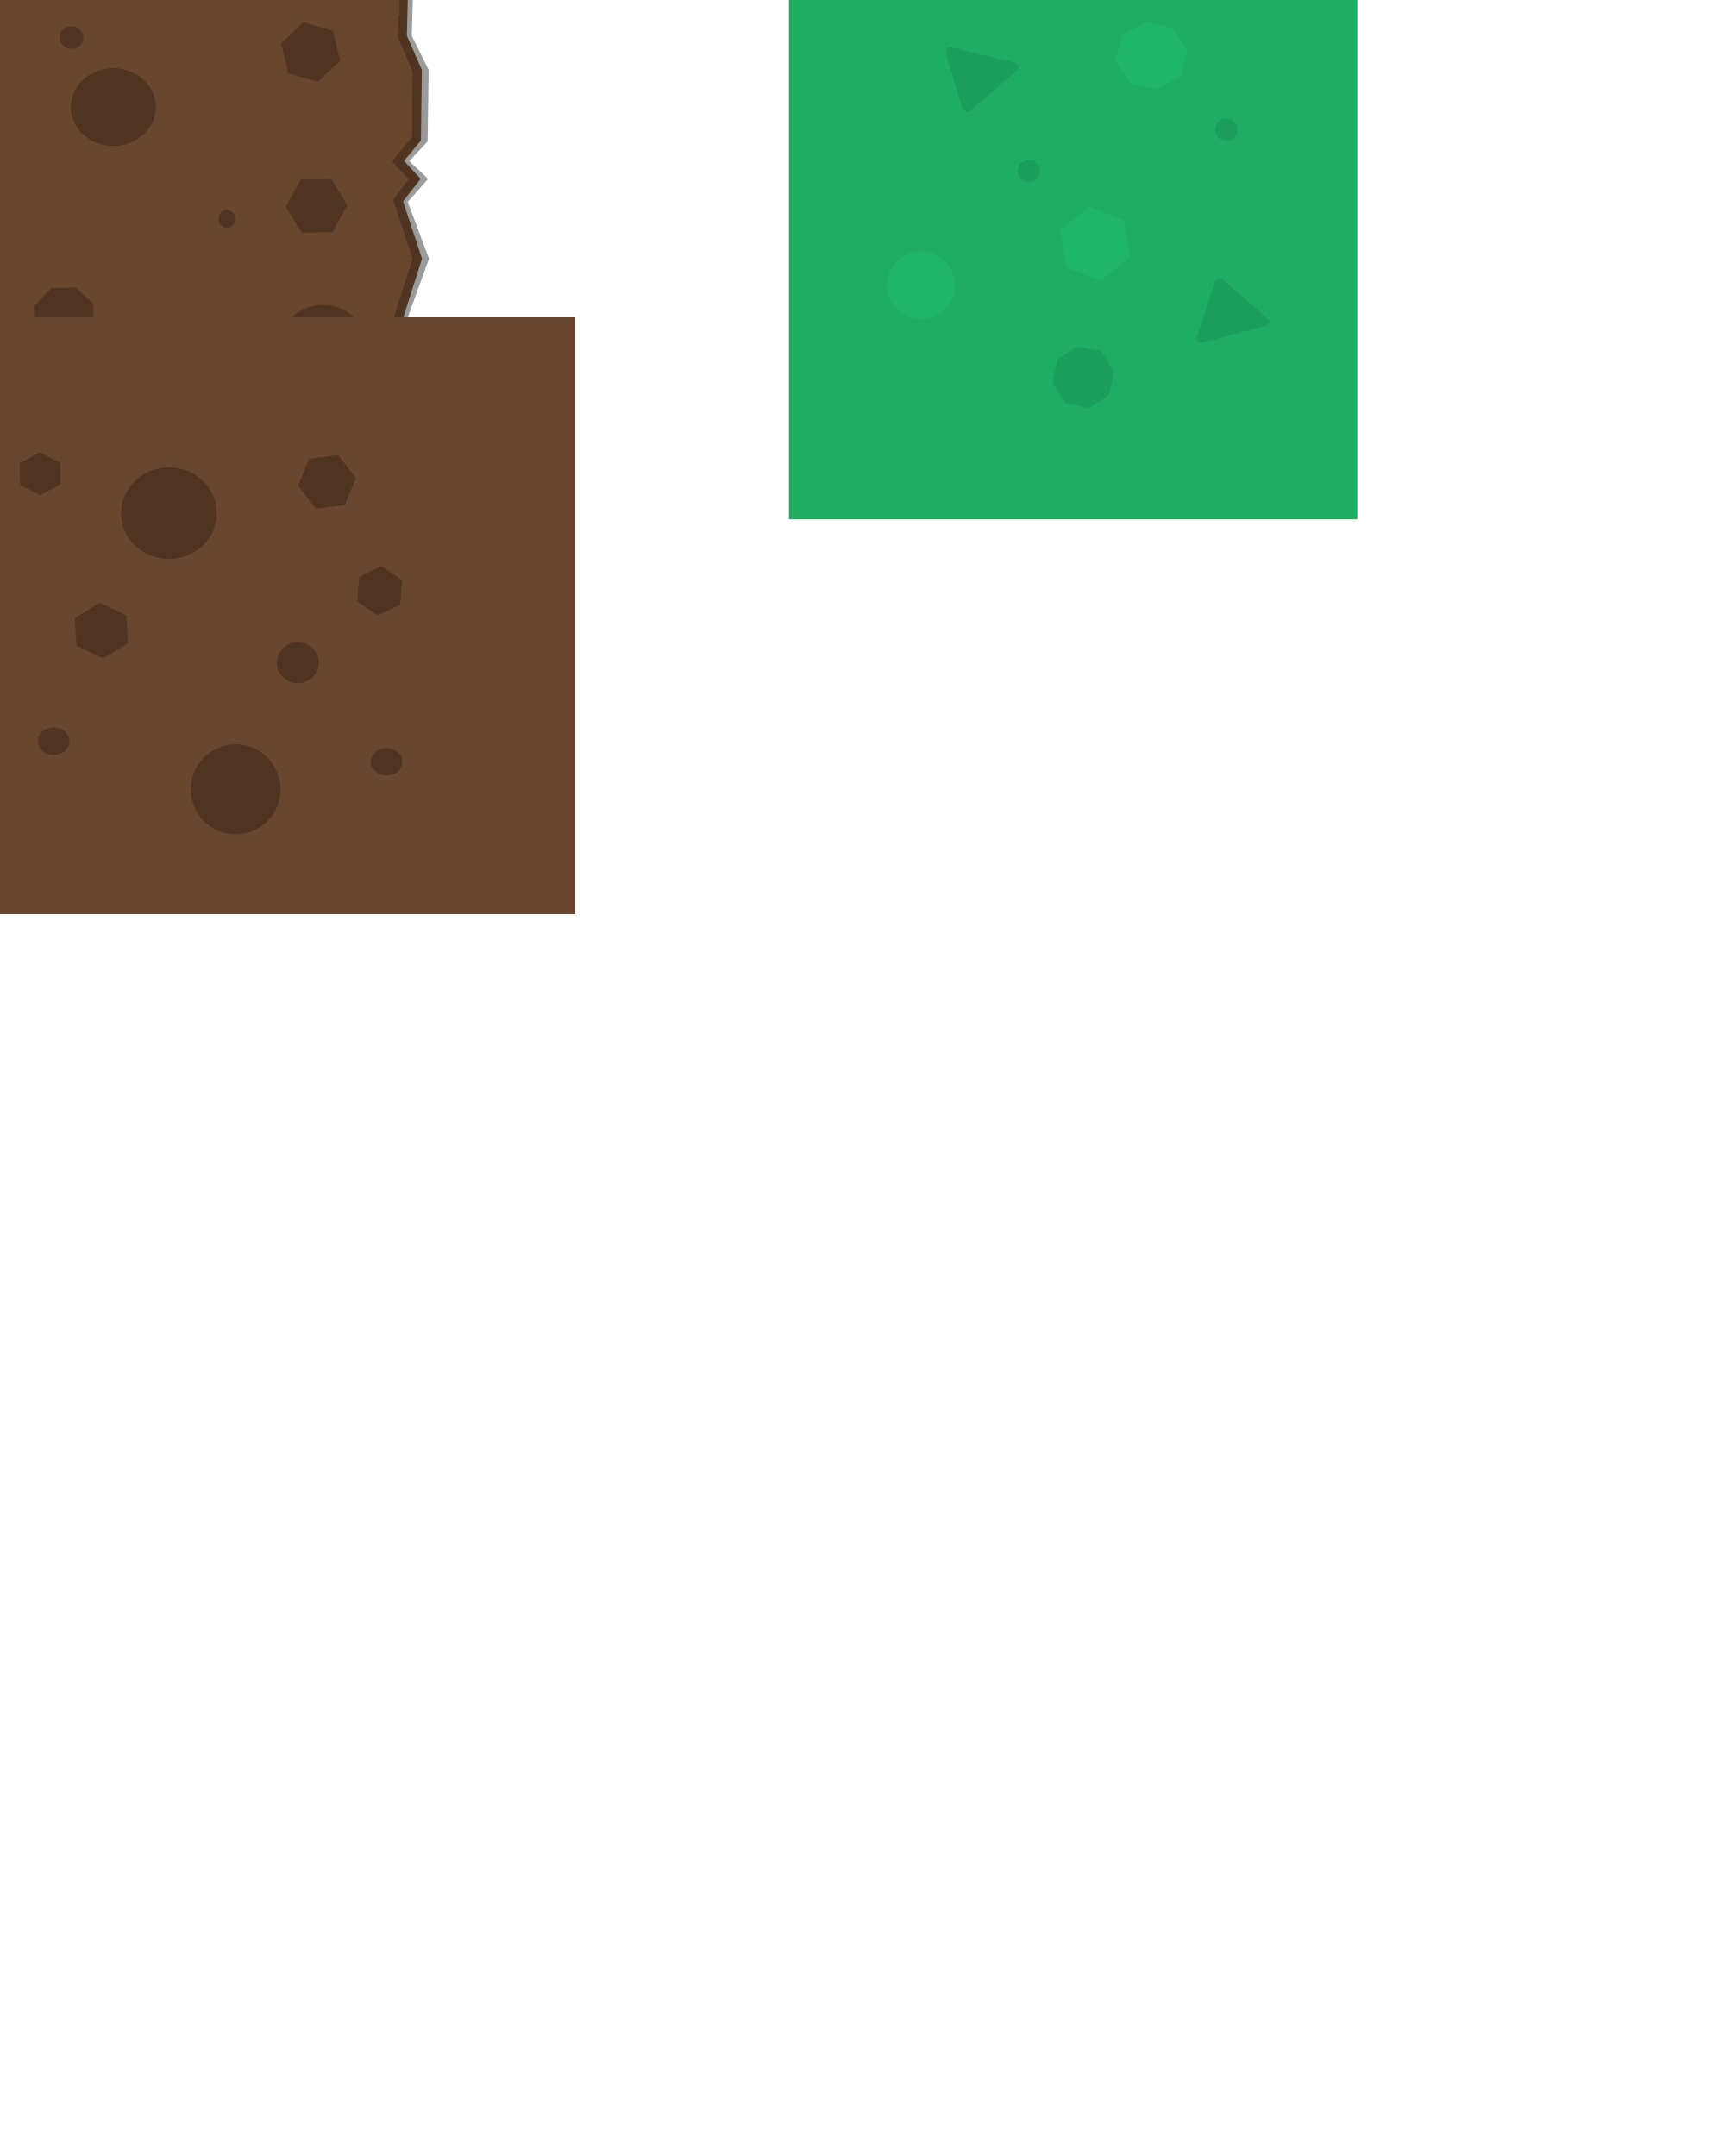
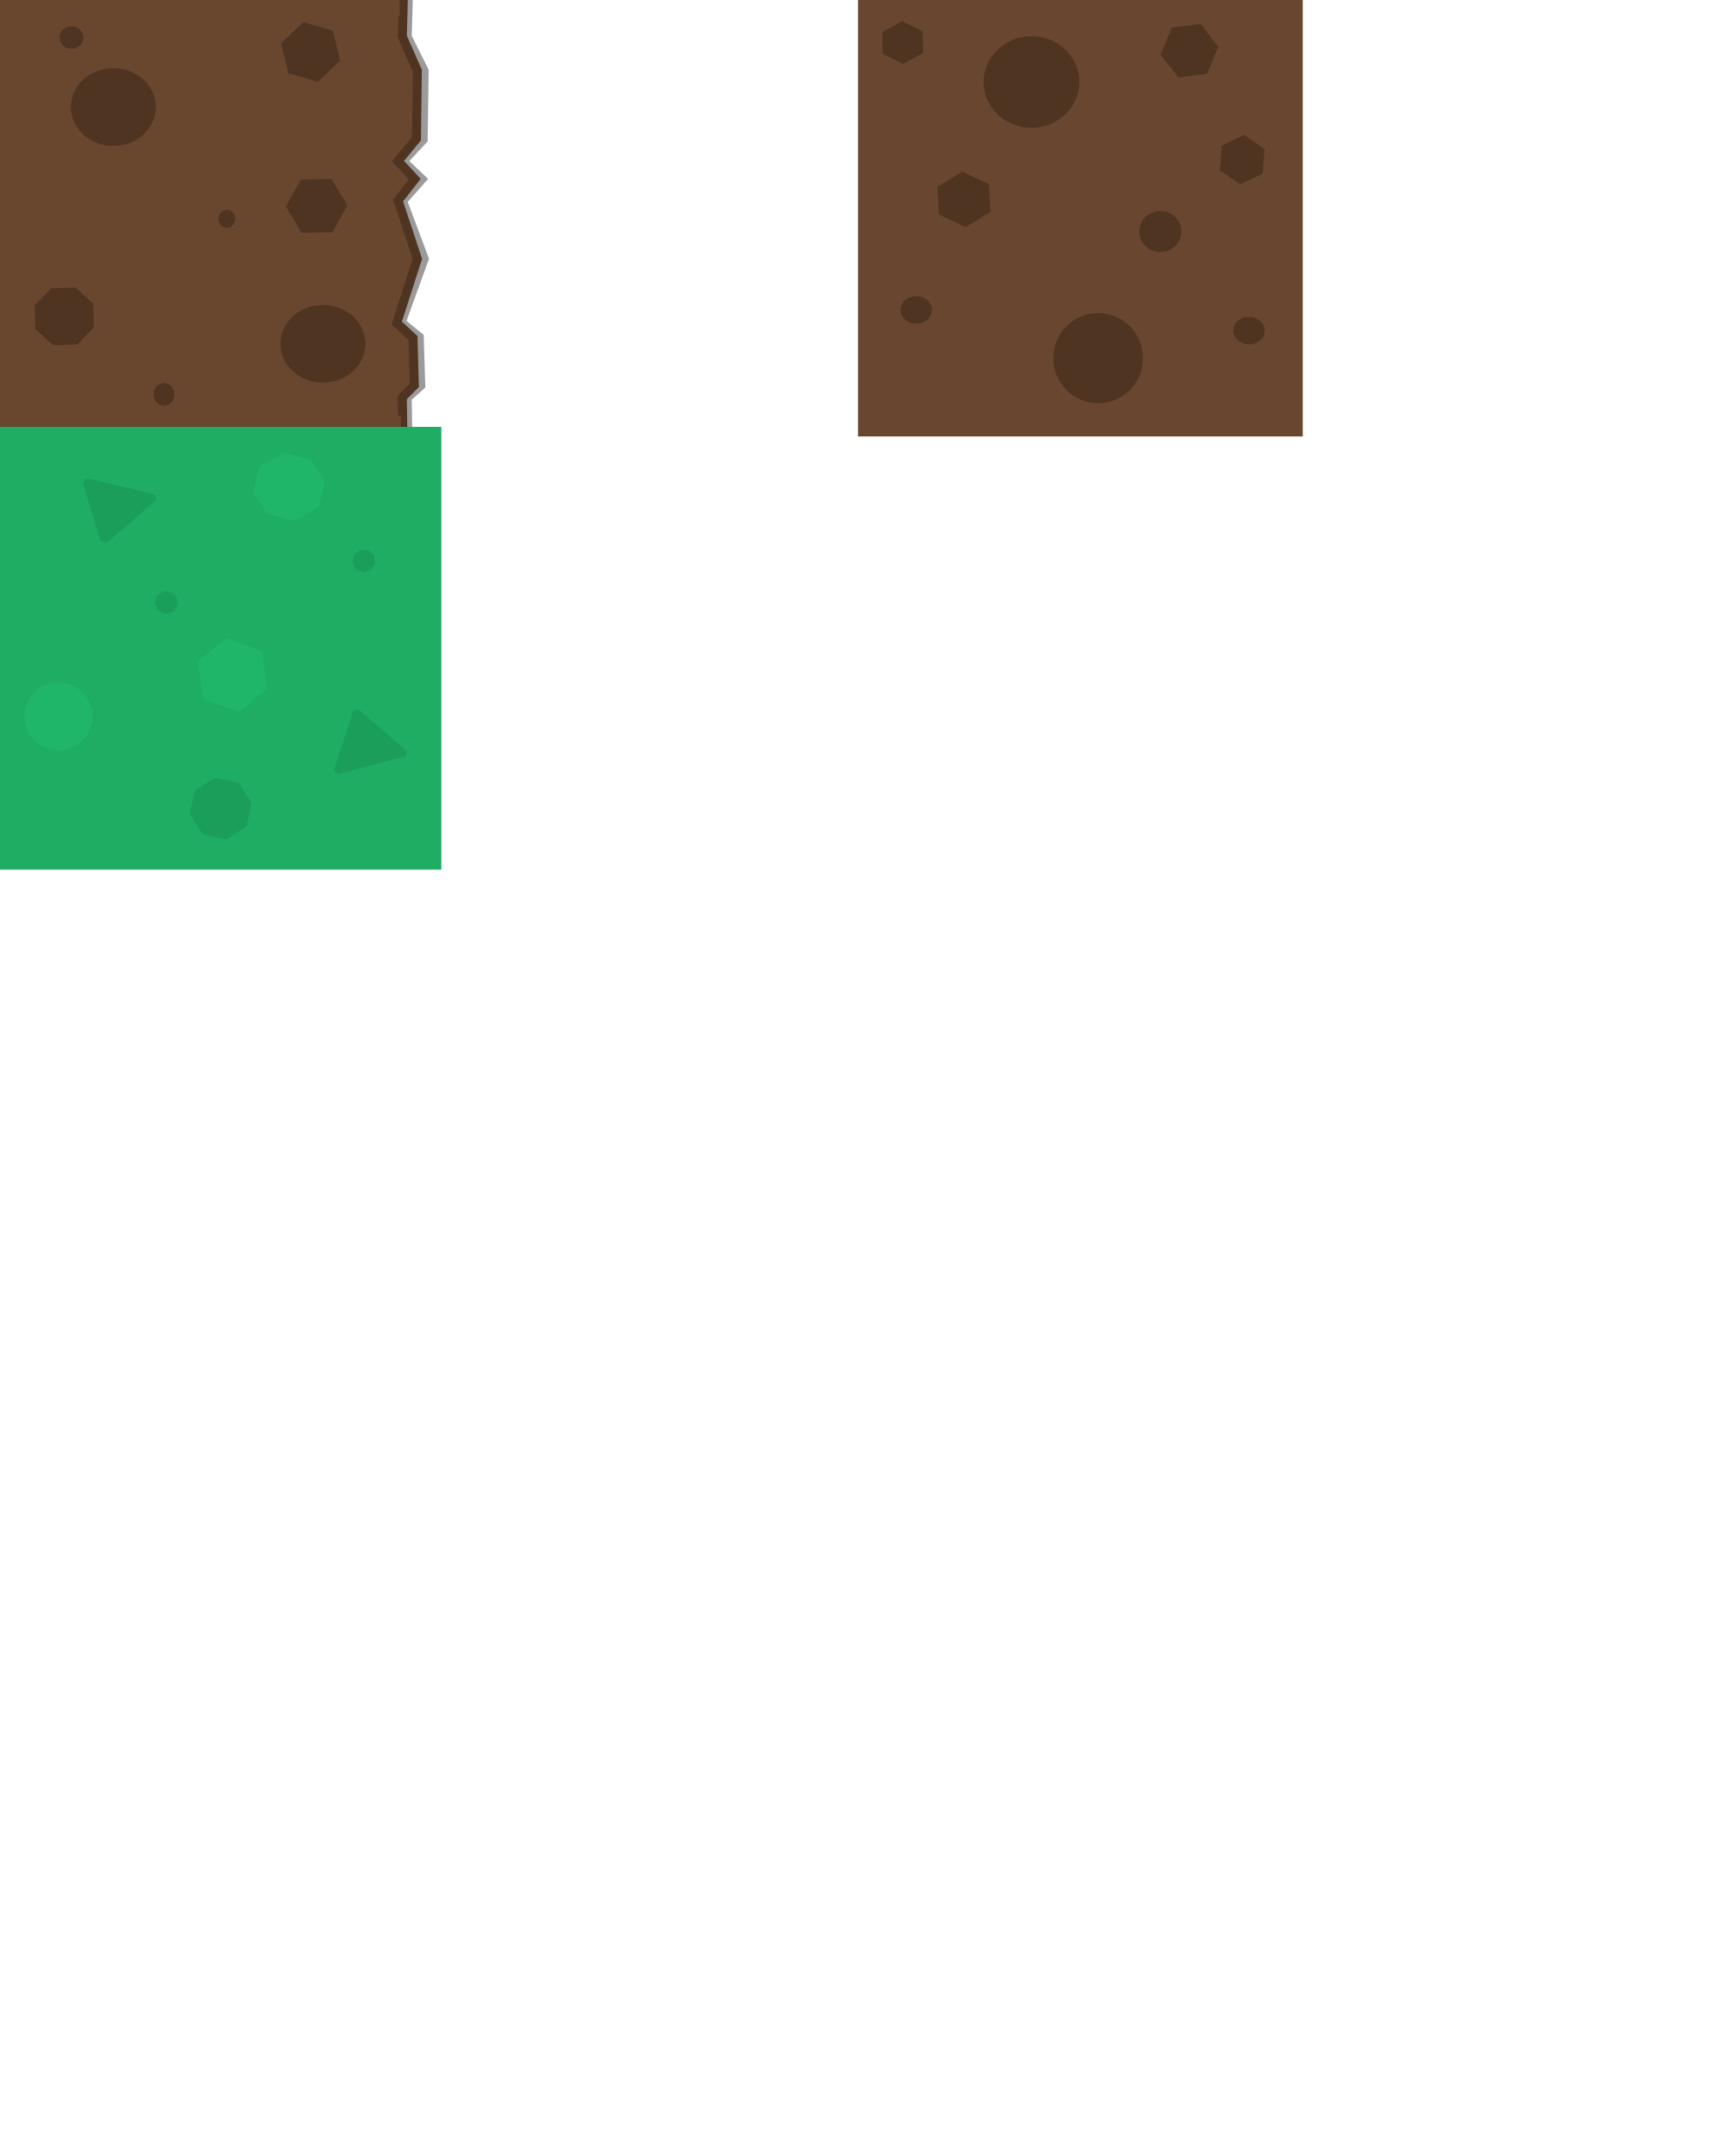
<svg xmlns="http://www.w3.org/2000/svg" version="1.1" width="1024.0" height="1280.0" viewBox="0 0 1024.0 1280.0">
  <g transform="translate(0,0)">
    <defs id="defs9" />
    <path style="fill:none;fill-opacity:1;stroke:#000000;stroke-width:7.243;stroke-linecap:square;stroke-linejoin:miter;stroke-dasharray:none;stroke-opacity:0.391" d="m 241.346,2.794 -0.575,19.289 10.055,20.153 -0.575,40.305 -12.353,13.243 11.204,10.652 -11.204,12.667 12.928,34.547 -13.789,38.002 10.917,8.925 0.862,27.926 -8.044,7.197 0.287,17.85" id="path3-2" />
    <path style="fill:#69462e;fill-opacity:1;stroke:#69462e;stroke-width:5.528;stroke-linecap:square;stroke-linejoin:miter;stroke-dasharray:none;stroke-opacity:1" d="m 236.508,248.333 -0.303,-14.251 6.974,-6.974 -1.213,-24.56 -9.096,-10.613 11.825,-38.508 -10.916,-35.173 9.4,-12.129 -10.613,-10.006 11.825,-15.161 0.303,-39.115 -9.4,-21.225 0.91,-13.038 -33.354,-2.123 11.219,244.694 z" id="path4" />
    <g id="layer2" />
    <rect style="fill:none;fill-opacity:1;stroke-width:5.31;stroke-linecap:round;stroke-linejoin:round" id="rect1" width="251.062" height="257.733" x="-10.916" y="-1.819" />
-     <rect style="fill:#69462e;fill-opacity:1;stroke-width:5.797;stroke-linecap:round;stroke-linejoin:round" id="rect2" width="246.573" height="277.244" x="-12.864" y="-4.895" />
+     <rect style="fill:#69462e;fill-opacity:1;stroke-width:5.467;stroke-linecap:round;stroke-linejoin:round" id="rect2" width="234.566" height="259.234" x="-0.858" y="-1.464" />
    <path style="fill:none;fill-opacity:1;stroke:#4f3422;stroke-width:5.339;stroke-linecap:square;stroke-linejoin:miter;stroke-dasharray:none;stroke-opacity:1" d="m 239.346,2.417 -0.509,19.337 8.902,20.203 -0.509,40.406 -10.936,13.276 9.919,10.679 -9.919,12.699 11.445,34.633 -12.208,38.097 9.665,8.947 0.763,27.995 -7.121,7.215 0.254,17.894" id="path3" />
-     <rect style="fill:none;fill-opacity:1;stroke:#69462e;stroke-width:11.483;stroke-linecap:square;stroke-linejoin:miter;stroke-dasharray:none;stroke-opacity:1" id="rect3" width="10.669" height="28.558" x="221.596" y="252.524" />
-     <rect style="fill:none;fill-opacity:1;stroke:#69462e;stroke-width:7.065;stroke-linecap:square;stroke-linejoin:miter;stroke-dasharray:none;stroke-opacity:1" id="rect3-1" width="14.23" height="8.105" x="219.463" y="-2.269" />
+     <rect style="fill:none;fill-opacity:1;stroke:#69462e;stroke-width:6.956;stroke-linecap:square;stroke-linejoin:miter;stroke-dasharray:none;stroke-opacity:1" id="rect3" width="15.197" height="7.356" x="219.332" y="250.26" />
+     <rect style="fill:none;fill-opacity:1;stroke:#69462e;stroke-width:6.602;stroke-linecap:square;stroke-linejoin:miter;stroke-dasharray:none;stroke-opacity:1" id="rect3-1" width="14.694" height="6.853" x="219.231" y="-0.785" />
    <ellipse style="fill:#4f3422;fill-opacity:1;stroke:#69462e;stroke-width:6.276;stroke-linecap:square;stroke-linejoin:miter;stroke-dasharray:none;stroke-opacity:1" id="path5" cx="191.678" cy="204.114" rx="28.356" ry="26.212" />
    <ellipse style="fill:#4f3422;fill-opacity:1;stroke:#69462e;stroke-width:6.276;stroke-linecap:square;stroke-linejoin:miter;stroke-dasharray:none;stroke-opacity:1" id="path5-8" cx="67.282" cy="63.555" rx="28.356" ry="26.212" />
    <path style="fill:#4f3422;fill-opacity:1;stroke:#69462e;stroke-width:5.528;stroke-linecap:square;stroke-linejoin:miter;stroke-dasharray:none;stroke-opacity:1" id="path6" d="m 83.189,118.352 0.599,20.852 -14.321,15.168 -20.852,0.599 -15.168,-14.321 -0.599,-20.852 14.321,-15.168 20.852,-0.599 z" transform="matrix(0.7750198,0,0,0.7549521,-7.03365,90.05216)" />
    <path style="fill:#4f3422;fill-opacity:1;stroke:#69462e;stroke-width:5.528;stroke-linecap:square;stroke-linejoin:miter;stroke-dasharray:none;stroke-opacity:1" id="path7" d="M 176.67,54.888 161.179,69.711 140.597,63.708 135.504,42.881 150.995,28.057 171.578,34.061 Z" transform="translate(28.30151,-18.01005)" />
    <path style="fill:#4f3422;fill-opacity:1;stroke:#69462e;stroke-width:5.528;stroke-linecap:square;stroke-linejoin:miter;stroke-dasharray:none;stroke-opacity:1" id="path7-7" d="M 176.67,54.888 161.179,69.711 140.597,63.708 135.504,42.881 150.995,28.057 171.578,34.061 Z" transform="rotate(-77.2389,217.9355,65.63045)" />
    <ellipse style="fill:#4f3422;fill-opacity:1;stroke:#69462e;stroke-width:5.528;stroke-linecap:square;stroke-linejoin:miter;stroke-dasharray:none;stroke-opacity:1" id="path8" cx="134.647" cy="129.93" rx="7.719" ry="8.147" />
    <ellipse style="fill:#4f3422;fill-opacity:1;stroke:#69462e;stroke-width:5.528;stroke-linecap:square;stroke-linejoin:miter;stroke-dasharray:none;stroke-opacity:1" id="path9" cx="42.452" cy="22.298" rx="9.863" ry="9.434" />
    <ellipse style="fill:#4f3422;fill-opacity:1;stroke:#69462e;stroke-width:5.528;stroke-linecap:square;stroke-linejoin:miter;stroke-dasharray:none;stroke-opacity:1" id="path10" cx="97.34" cy="234.131" rx="9.005" ry="9.434" />
  </g>
  <g transform="translate(512.0,0.0)">
    <defs id="defs9" />
-     <rect style="fill:#1fad64;fill-opacity:1;stroke-width:7.143;stroke-linecap:round;stroke-linejoin:round" id="rect4" width="337.39" height="353.771" x="-43.67" y="-45.454" />
+     <g id="layer1" transform="matrix(1.013675,0,0,0.9983022,-0.8660813,-0.00453508)">
+       <rect style="fill:#694630;stroke-width:5.31;stroke-linecap:round;stroke-linejoin:round" id="rect1" width="260.452" height="262.233" x="-1.781" y="-2.671" />
+     </g>
+     <path style="fill:none;fill-opacity:1;stroke:none;stroke-width:2.386;stroke-linejoin:round;stroke-dasharray:none;stroke-opacity:1" d="m 211.096,2.778 -9.722,6.018 -5.092,10.184 5.092,8.796 5.555,13.888 1.389,32.405 -10.647,10.184 17.591,11.573 -6.481,6.944 -11.11,6.481 16.665,10.184 5.092,3.241 -25.461,12.499 20.369,23.146 1.389,23.146 0.926,26.85 -17.128,13.425 7.407,36.571" id="path13" />
+     <path style="fill:none;fill-opacity:1;stroke:none;stroke-width:2.386;stroke-linejoin:round;stroke-dasharray:none;stroke-opacity:1" d="M 206.467,3.703 196.282,7.407 193.042,15.74 V 26.85 l 9.722,7.87 0.926,11.573 v 18.98 l -0.926,14.351 -11.573,5.555 14.351,3.703 6.481,9.259 -16.203,10.647 14.351,7.407 1.389,7.407 -17.591,13.425 17.128,19.906 0.926,48.145 -15.74,20.369 7.87,29.165" id="path14" />
+     <ellipse style="fill:#4f3422;fill-opacity:1;stroke:#4f3422;stroke-width:6.609;stroke-linejoin:round;stroke-dasharray:none;stroke-opacity:1" id="path16" cx="139.897" cy="212.632" rx="23.319" ry="23.444" />
+     <ellipse style="fill:#4f3422;fill-opacity:1;stroke:#4f3422;stroke-width:6.883;stroke-linejoin:round;stroke-dasharray:none;stroke-opacity:1" id="path16-4" cx="100.291" cy="48.683" rx="24.963" ry="23.752" />
+     <ellipse style="fill:#4f3422;fill-opacity:1;stroke:#4f3422;stroke-width:3.054;stroke-linejoin:round;stroke-dasharray:none;stroke-opacity:1" id="path16-4-5" cx="176.786" cy="137.456" rx="10.948" ry="10.663" />
+     <ellipse style="fill:#4f3422;fill-opacity:1;stroke:#4f3422;stroke-width:2.167;stroke-linejoin:round;stroke-dasharray:none;stroke-opacity:1" id="path16-4-5-5" cx="31.889" cy="184" rx="8.275" ry="7.099" />
+     <ellipse style="fill:#4f3422;fill-opacity:1;stroke:#4f3422;stroke-width:2.167;stroke-linejoin:round;stroke-dasharray:none;stroke-opacity:1" id="path16-4-5-5-1" cx="229.433" cy="196.268" rx="8.275" ry="7.099" />
+     <path style="fill:#4f3422;fill-opacity:1;stroke:none;stroke-width:5.07;stroke-linejoin:round;stroke-dasharray:none;stroke-opacity:1" id="path17" d="M 35.953,31.46 24.077,38.01 11.972,31.824 11.743,19.087 23.62,12.537 35.724,18.723 Z" />
+     <path style="fill:#4f3422;fill-opacity:1;stroke:none;stroke-width:5.386;stroke-linejoin:round;stroke-dasharray:none;stroke-opacity:1" id="path18" d="m 204.598,43.805 -17.121,2.247 -10.506,-13.703 6.615,-15.95 17.121,-2.247 10.506,13.703 z" />
+     <path style="fill:#4f3422;fill-opacity:1;stroke:none;stroke-width:5.386;stroke-linejoin:round;stroke-dasharray:none;stroke-opacity:1" id="path19" d="m 238.637,88.39 -1.085,14.669 -13.247,6.395 -12.162,-8.274 1.085,-14.669 13.247,-6.395 z" />
+     <path style="fill:#4f3422;fill-opacity:1;stroke:none;stroke-width:6.257;stroke-linejoin:round;stroke-dasharray:none;stroke-opacity:1" id="path19-4" d="m 76.023,125.806 -14.813,9.03 -15.8,-7.437 -0.987,-16.468 14.813,-9.03 15.8,7.437 z" />
+   </g>
+   <g transform="translate(0.0,256.0)">
+     <defs id="defs9" />
+     <rect style="fill:#1fad64;fill-opacity:1;stroke-width:5.478;stroke-linecap:round;stroke-linejoin:round" id="rect4" width="267.065" height="262.863" x="-5.077" y="-2.573" />
    <g id="layer1" />
    <path style="fill:none;fill-opacity:1;stroke:none;stroke-width:2.386;stroke-linejoin:round;stroke-dasharray:none;stroke-opacity:1" d="m 211.096,2.778 -9.722,6.018 -5.092,10.184 5.092,8.796 5.555,13.888 1.389,32.405 -10.647,10.184 17.591,11.573 -6.481,6.944 -11.11,6.481 16.665,10.184 5.092,3.241 -25.461,12.499 20.369,23.146 1.389,23.146 0.926,26.85 -17.128,13.425 7.407,36.571" id="path13" />
    <path style="fill:none;fill-opacity:1;stroke:none;stroke-width:2.386;stroke-linejoin:round;stroke-dasharray:none;stroke-opacity:1" d="M 206.467,3.703 196.282,7.407 193.042,15.74 V 26.85 l 9.722,7.87 0.926,11.573 v 18.98 l -0.926,14.351 -11.573,5.555 14.351,3.703 6.481,9.259 -16.203,10.647 14.351,7.407 1.389,7.407 -17.591,13.425 17.128,19.906 0.926,48.145 -15.74,20.369 7.87,29.165" id="path14" />
    <path style="fill:#1c9e5b;fill-opacity:1;stroke:#1c9e5b;stroke-width:7.866;stroke-linecap:round;stroke-linejoin:round;stroke-dasharray:none;stroke-opacity:1" id="path19" d="M 50.246,16.444 14.78,51.538 2.121,3.276 Z" transform="matrix(0.7744038,0,0,0.680394,50.76433,28.56762)" />
    <path style="fill:#1c9e5b;fill-opacity:1;stroke:#1c9e5b;stroke-width:7.315;stroke-linecap:round;stroke-linejoin:round;stroke-dasharray:none;stroke-opacity:1" id="path19-1" d="M 50.246,16.444 14.78,51.538 2.121,3.276 Z" transform="matrix(0.7741479,-0.01990782,0.02192582,-0.6811828,199.3827,203.2517)" />
    <path style="fill:#1fad64;fill-opacity:1;stroke:#1fad64;stroke-width:5.386;stroke-linecap:round;stroke-linejoin:round;stroke-dasharray:none;stroke-opacity:1" id="path20" d="m 122,79 12.588,14.196 -6,18 L 110,115 97.412,100.804 103.412,82.804 Z" transform="translate(-83,55)" />
    <path style="fill:#20b669;fill-opacity:1;stroke:#1fad64;stroke-width:5.386;stroke-linecap:round;stroke-linejoin:round;stroke-dasharray:none;stroke-opacity:1" id="path21" d="m 139,86 -23.651,-9.036 -4,-25 L 131,36 l 23.651,9.036 4,25 z" transform="translate(3,83.72194)" />
    <path style="fill:#1fad64;fill-opacity:1;stroke:#1fad64;stroke-width:5.31;stroke-linecap:round;stroke-linejoin:round;stroke-dasharray:none;stroke-opacity:1" id="path22" d="M 110,93 104.536,98.192 97,98 91.808,92.536 92,85 97.464,79.808 105,80 l 5.192,5.464 z" transform="translate(83,-52)" />
    <path style="fill:#1c9e5b;fill-opacity:1;stroke:#1c9e5b;stroke-width:5.31;stroke-linecap:round;stroke-linejoin:round;stroke-dasharray:none;stroke-opacity:1" id="path23" d="M 134,234 123.828,240.556 112,238 105.444,227.828 108,216 118.172,209.444 130,212 l 6.556,10.172 z" transform="translate(10,-1)" />
    <path style="fill:#1c9e5b;fill-opacity:1;stroke:#1c9e5b;stroke-width:5.31;stroke-linecap:round;stroke-linejoin:round;stroke-dasharray:none;stroke-opacity:1" id="path24" d="m 153,53 -0.843,1.132 -0.735,1.205 -1.374,0.325 -1.338,0.451 -1.261,-0.634 -1.314,-0.515 -0.559,-1.296 -0.676,-1.239 0.405,-1.352 0.279,-1.384 1.18,-0.775 1.103,-0.881 1.402,0.164 1.411,0.034 0.968,1.027 1.059,0.933 0.082,1.409 z" transform="translate(67,25)" />
    <path style="fill:#1c9e5b;fill-opacity:1;stroke:#1c9e5b;stroke-width:5.31;stroke-linecap:round;stroke-linejoin:round;stroke-dasharray:none;stroke-opacity:1" id="path24-5" d="m 153,53 -0.843,1.132 -0.735,1.205 -1.374,0.325 -1.338,0.451 -1.261,-0.634 -1.314,-0.515 -0.559,-1.296 -0.676,-1.239 0.405,-1.352 0.279,-1.384 1.18,-0.775 1.103,-0.881 1.402,0.164 1.411,0.034 0.968,1.027 1.059,0.933 0.082,1.409 z" transform="translate(-50.24423,49.61909)" />
    <path style="fill:#1fad64;fill-opacity:1;stroke-width:3.22;stroke-linecap:round;stroke-linejoin:round" d="m 26.019,172.082 c -0.915,-0.638 -12.339,-13.513 -13.356,-15.052 -0.728,-1.102 -0.469,-2.311 2.227,-10.381 1.678,-5.023 3.381,-9.576 3.783,-10.117 0.696,-0.936 16.802,-4.634 20.18,-4.634 0.987,0 3.249,2.103 8.092,7.522 3.698,4.137 6.723,8.026 6.723,8.641 0,0.615 -1.393,5.3 -3.097,10.41 -2.417,7.251 -3.382,9.41 -4.397,9.832 -0.715,0.298 -4.848,1.239 -9.184,2.092 -4.336,0.853 -8.429,1.686 -9.096,1.85 -0.667,0.165 -1.512,0.091 -1.877,-0.163 z" id="path2" />
    <ellipse style="fill:#20b669;fill-opacity:1;stroke:none;stroke-width:3.929;stroke-linecap:square;stroke-opacity:0.391" id="path1" cx="34.734" cy="169.38" rx="20.154" ry="20.154" />
    <path style="fill:#20b669;fill-opacity:1;stroke:none;stroke-width:5.339;stroke-linecap:square;stroke-opacity:0.391" id="path3" d="m 151.799,147.511 -15.229,9.322 -17.361,-4.177 -9.322,-15.229 4.177,-17.361 15.229,-9.322 17.361,4.177 9.322,15.229 z" transform="matrix(0.9255677,0,0,0.8697435,48.48735,-83.34364)" />
  </g>
-   <g transform="translate(0.0,256.0)">
-     <defs id="defs9" />
-     <g id="layer1" transform="matrix(1.403419,0,0,1.351443,-21.54243,-64.06293)">
-       <rect style="fill:#694630;stroke-width:5.31;stroke-linecap:round;stroke-linejoin:round" id="rect1" width="260.452" height="262.233" x="-1.781" y="-2.671" />
-     </g>
-     <path style="fill:none;fill-opacity:1;stroke:none;stroke-width:2.386;stroke-linejoin:round;stroke-dasharray:none;stroke-opacity:1" d="m 211.096,2.778 -9.722,6.018 -5.092,10.184 5.092,8.796 5.555,13.888 1.389,32.405 -10.647,10.184 17.591,11.573 -6.481,6.944 -11.11,6.481 16.665,10.184 5.092,3.241 -25.461,12.499 20.369,23.146 1.389,23.146 0.926,26.85 -17.128,13.425 7.407,36.571" id="path13" />
-     <path style="fill:none;fill-opacity:1;stroke:none;stroke-width:2.386;stroke-linejoin:round;stroke-dasharray:none;stroke-opacity:1" d="M 206.467,3.703 196.282,7.407 193.042,15.74 V 26.85 l 9.722,7.87 0.926,11.573 v 18.98 l -0.926,14.351 -11.573,5.555 14.351,3.703 6.481,9.259 -16.203,10.647 14.351,7.407 1.389,7.407 -17.591,13.425 17.128,19.906 0.926,48.145 -15.74,20.369 7.87,29.165" id="path14" />
-     <ellipse style="fill:#4f3422;fill-opacity:1;stroke:#4f3422;stroke-width:6.609;stroke-linejoin:round;stroke-dasharray:none;stroke-opacity:1" id="path16" cx="139.897" cy="212.632" rx="23.319" ry="23.444" />
-     <ellipse style="fill:#4f3422;fill-opacity:1;stroke:#4f3422;stroke-width:6.883;stroke-linejoin:round;stroke-dasharray:none;stroke-opacity:1" id="path16-4" cx="100.291" cy="48.683" rx="24.963" ry="23.752" />
-     <ellipse style="fill:#4f3422;fill-opacity:1;stroke:#4f3422;stroke-width:3.054;stroke-linejoin:round;stroke-dasharray:none;stroke-opacity:1" id="path16-4-5" cx="176.786" cy="137.456" rx="10.948" ry="10.663" />
-     <ellipse style="fill:#4f3422;fill-opacity:1;stroke:#4f3422;stroke-width:2.167;stroke-linejoin:round;stroke-dasharray:none;stroke-opacity:1" id="path16-4-5-5" cx="31.889" cy="184" rx="8.275" ry="7.099" />
-     <ellipse style="fill:#4f3422;fill-opacity:1;stroke:#4f3422;stroke-width:2.167;stroke-linejoin:round;stroke-dasharray:none;stroke-opacity:1" id="path16-4-5-5-1" cx="229.433" cy="196.268" rx="8.275" ry="7.099" />
-     <path style="fill:#4f3422;fill-opacity:1;stroke:none;stroke-width:5.07;stroke-linejoin:round;stroke-dasharray:none;stroke-opacity:1" id="path17" d="M 35.953,31.46 24.077,38.01 11.972,31.824 11.743,19.087 23.62,12.537 35.724,18.723 Z" />
-     <path style="fill:#4f3422;fill-opacity:1;stroke:none;stroke-width:5.386;stroke-linejoin:round;stroke-dasharray:none;stroke-opacity:1" id="path18" d="m 204.598,43.805 -17.121,2.247 -10.506,-13.703 6.615,-15.95 17.121,-2.247 10.506,13.703 z" />
-     <path style="fill:#4f3422;fill-opacity:1;stroke:none;stroke-width:5.386;stroke-linejoin:round;stroke-dasharray:none;stroke-opacity:1" id="path19" d="m 238.637,88.39 -1.085,14.669 -13.247,6.395 -12.162,-8.274 1.085,-14.669 13.247,-6.395 z" />
-     <path style="fill:#4f3422;fill-opacity:1;stroke:none;stroke-width:6.257;stroke-linejoin:round;stroke-dasharray:none;stroke-opacity:1" id="path19-4" d="m 76.023,125.806 -14.813,9.03 -15.8,-7.437 -0.987,-16.468 14.813,-9.03 15.8,7.437 z" />
-   </g>
</svg>
